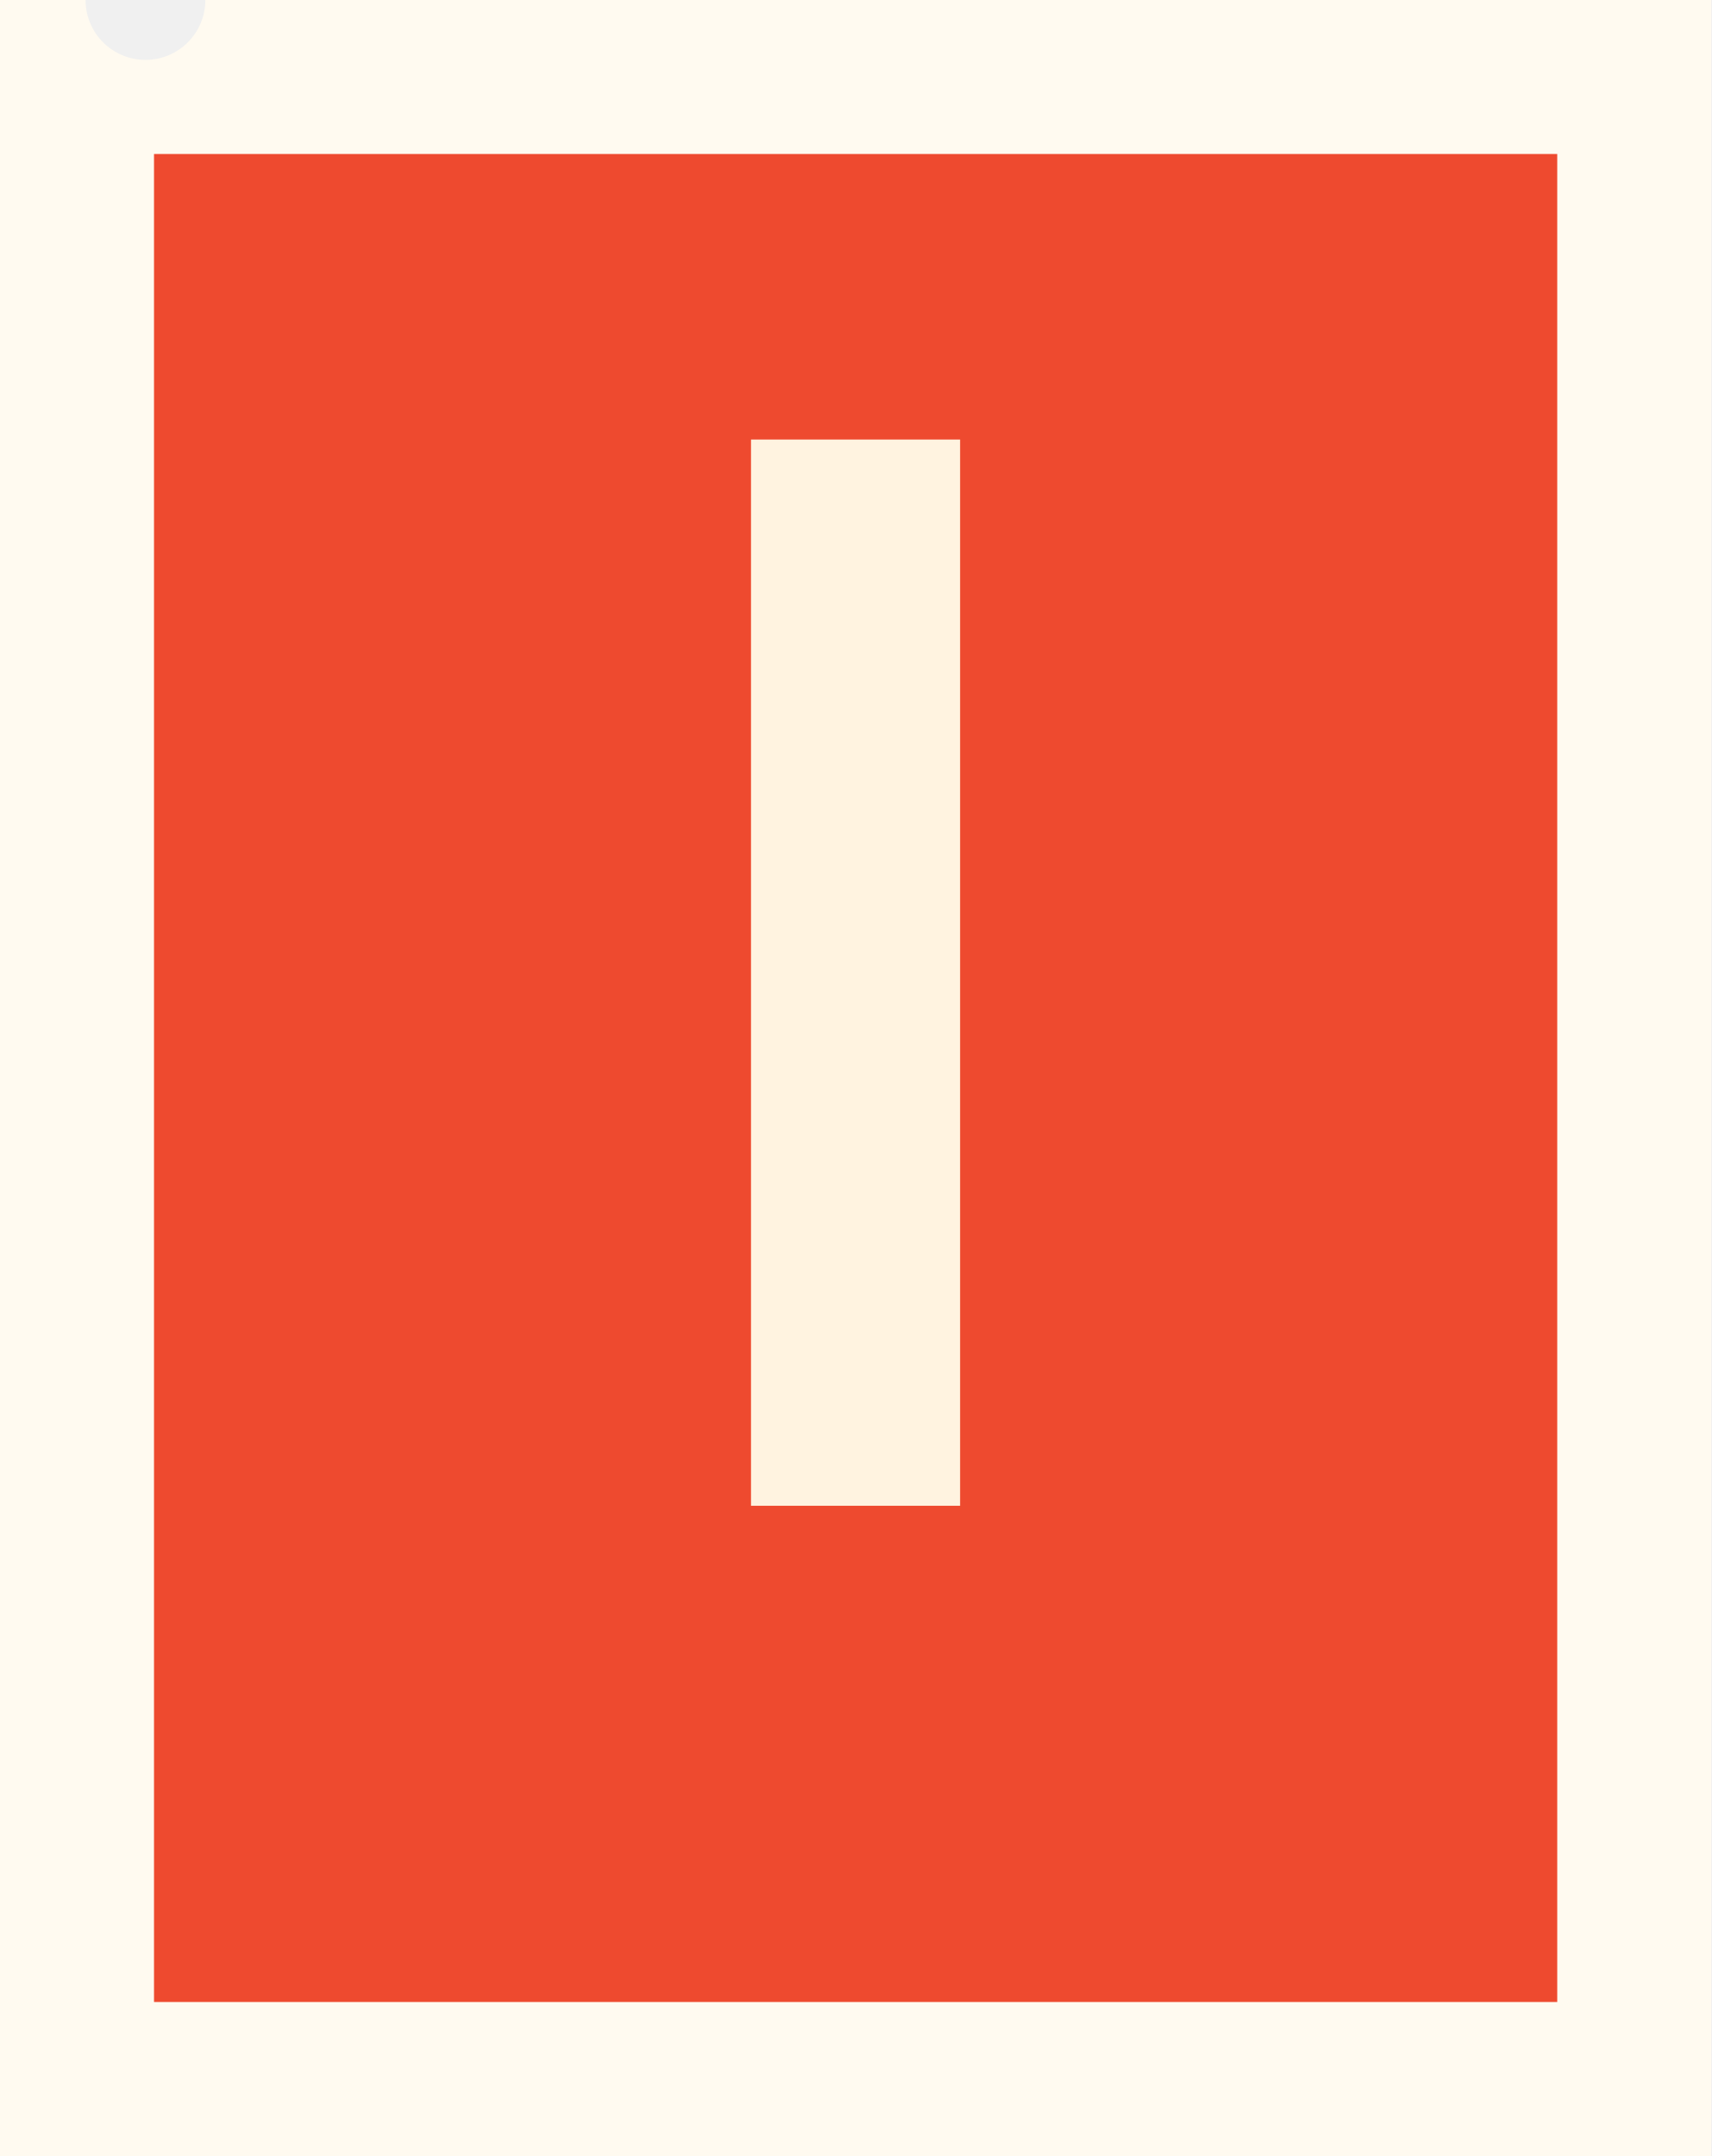
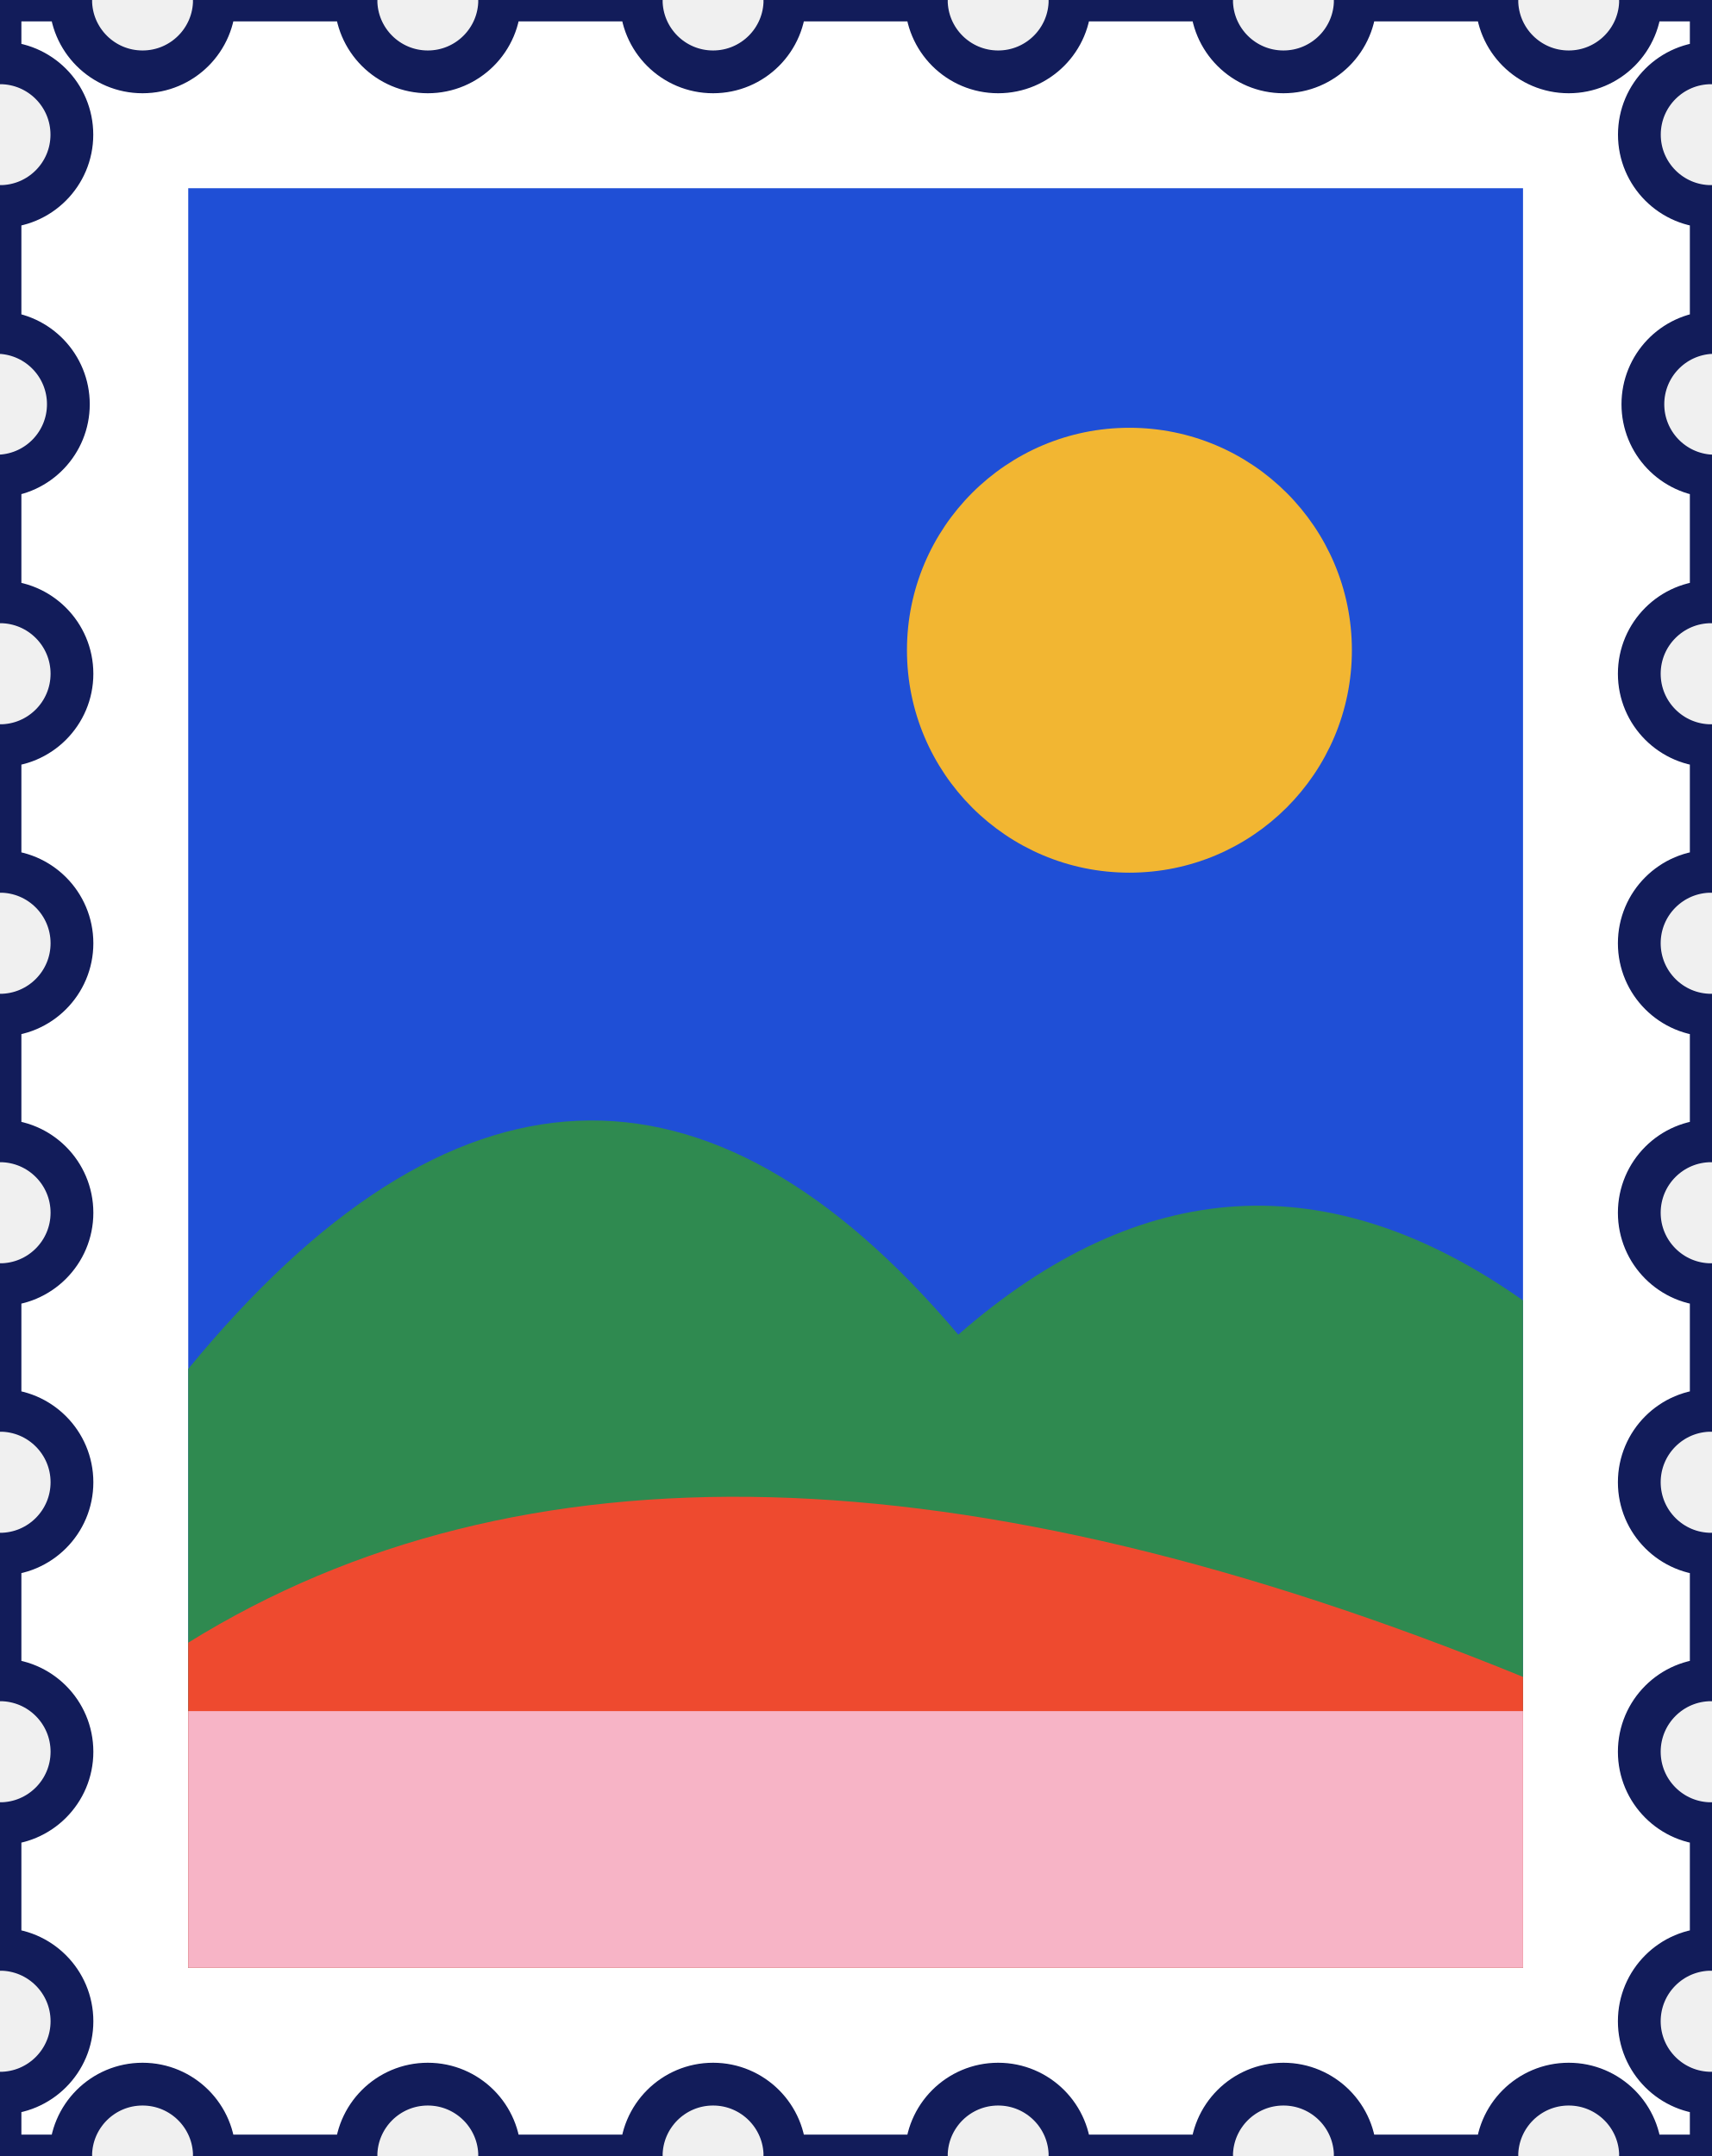
<svg xmlns="http://www.w3.org/2000/svg" viewBox="0 0 100 126">
-   <path fill="#fffaf0" d="M0 0 L5 0 A3.4 3.4 0 0 0 12 0 L100 0 L100 126 L0 126Z" />
-   <rect x="9" y="9" width="82" height="108" fill="#ee4a2f" />
-   <text x="50" y="88" text-anchor="middle" font-family="Arial Black,sans-serif" font-weight="900" font-size="82" fill="#fff3e0">l</text>
+   <path d="M0 0 L4.13 0 A4.2 4.2 0 0 0 12.53 0 L20.80 0 A4.2 4.2 0 0 0 29.20 0 L37.47 0 A4.2 4.2 0 0 0 45.87 0 L54.13 0 A4.2 4.2 0 0 0 62.53 0 L70.80 0 A4.2 4.2 0 0 0 79.20 0 L87.47 0 A4.2 4.2 0 0 0 95.87 0 L100 0 L100 3.67 A4.2 4.2 0 0 0 100 12.07 L100 19.43 A4.2 4.2 0 0 0 100 27.82 L100 35.17 A4.2 4.2 0 0 0 100 43.58 L100 50.92 A4.2 4.2 0 0 0 100 59.33 L100 66.67 A4.2 4.2 0 0 0 100 75.08 L100 82.42 A4.2 4.2 0 0 0 100 90.83 L100 98.17 A4.2 4.2 0 0 0 100 106.58 L100 113.92 A4.2 4.2 0 0 0 100 122.33 L100 126 L95.87 126 A4.2 4.2 0 0 0 87.47 126 L79.20 126 A4.2 4.2 0 0 0 70.80 126 L62.53 126 A4.2 4.2 0 0 0 54.13 126 L45.87 126 A4.2 4.2 0 0 0 37.47 126 L29.20 126 A4.2 4.2 0 0 0 20.80 126 L12.53 126 A4.2 4.2 0 0 0 4.13 126 L0 126 L0 122.33 A4.2 4.2 0 0 0 0 113.92 L0 106.58 A4.2 4.2 0 0 0 0 98.17 L0 90.83 A4.2 4.2 0 0 0 0 82.42 L0 75.08 A4.2 4.2 0 0 0 0 66.67 L0 59.33 A4.2 4.2 0 0 0 0 50.92 L0 43.58 A4.2 4.2 0 0 0 0 35.17 L0 27.82 A4.2 4.2 0 0 0 0 19.43 L0 12.07 A4.2 4.2 0 0 0 0 3.67 Z" fill="#fff" />
+   <path d="M0 0 L4.13 0 A4.2 4.2 0 0 0 12.53 0 L20.80 0 A4.2 4.2 0 0 0 29.20 0 L37.47 0 A4.2 4.2 0 0 0 45.87 0 L54.13 0 A4.2 4.2 0 0 0 62.53 0 L70.80 0 A4.2 4.2 0 0 0 79.20 0 L87.47 0 A4.2 4.2 0 0 0 95.87 0 L100 0 L100 3.67 A4.2 4.2 0 0 0 100 12.07 L100 19.43 A4.2 4.2 0 0 0 100 27.82 L100 35.17 A4.2 4.2 0 0 0 100 43.58 L100 50.92 A4.2 4.2 0 0 0 100 59.33 L100 66.67 A4.2 4.2 0 0 0 100 75.08 L100 82.42 A4.2 4.2 0 0 0 100 90.83 L100 98.17 A4.2 4.2 0 0 0 100 106.58 L100 113.92 A4.2 4.2 0 0 0 100 122.33 L100 126 L95.87 126 A4.2 4.2 0 0 0 87.47 126 L79.20 126 A4.2 4.2 0 0 0 70.80 126 L62.53 126 A4.2 4.2 0 0 0 54.13 126 L45.87 126 A4.2 4.2 0 0 0 37.47 126 L29.20 126 A4.2 4.2 0 0 0 20.80 126 L12.53 126 A4.2 4.2 0 0 0 4.13 126 L0 126 L0 122.33 A4.2 4.2 0 0 0 0 113.92 L0 106.58 A4.2 4.2 0 0 0 0 98.17 L0 90.83 A4.2 4.2 0 0 0 0 82.42 L0 75.08 A4.2 4.2 0 0 0 0 66.67 L0 59.33 A4.2 4.2 0 0 0 0 50.92 L0 43.58 A4.2 4.2 0 0 0 0 35.17 L0 27.82 A4.2 4.2 0 0 0 0 19.43 L0 12.07 A4.2 4.2 0 0 0 0 3.67 Z" fill="none" stroke="#121c5a" stroke-width="2.5" />
+   <rect x="11" y="11" width="78" height="104" fill="#1f4fd6" />
+   <circle cx="66" cy="38" r="13" fill="#f2b632" />
+   <path d="M11 115 V80 Q34 52 56 78 Q72 64 89 76 V115Z" fill="#2f8a50" />
+   <path d="M11 115 V96 Q40 78 89 98 V115Z" fill="#ee4a2f" />
+   <rect x="11" y="100" width="78" height="15" fill="#f7b4c6" />
</svg>
